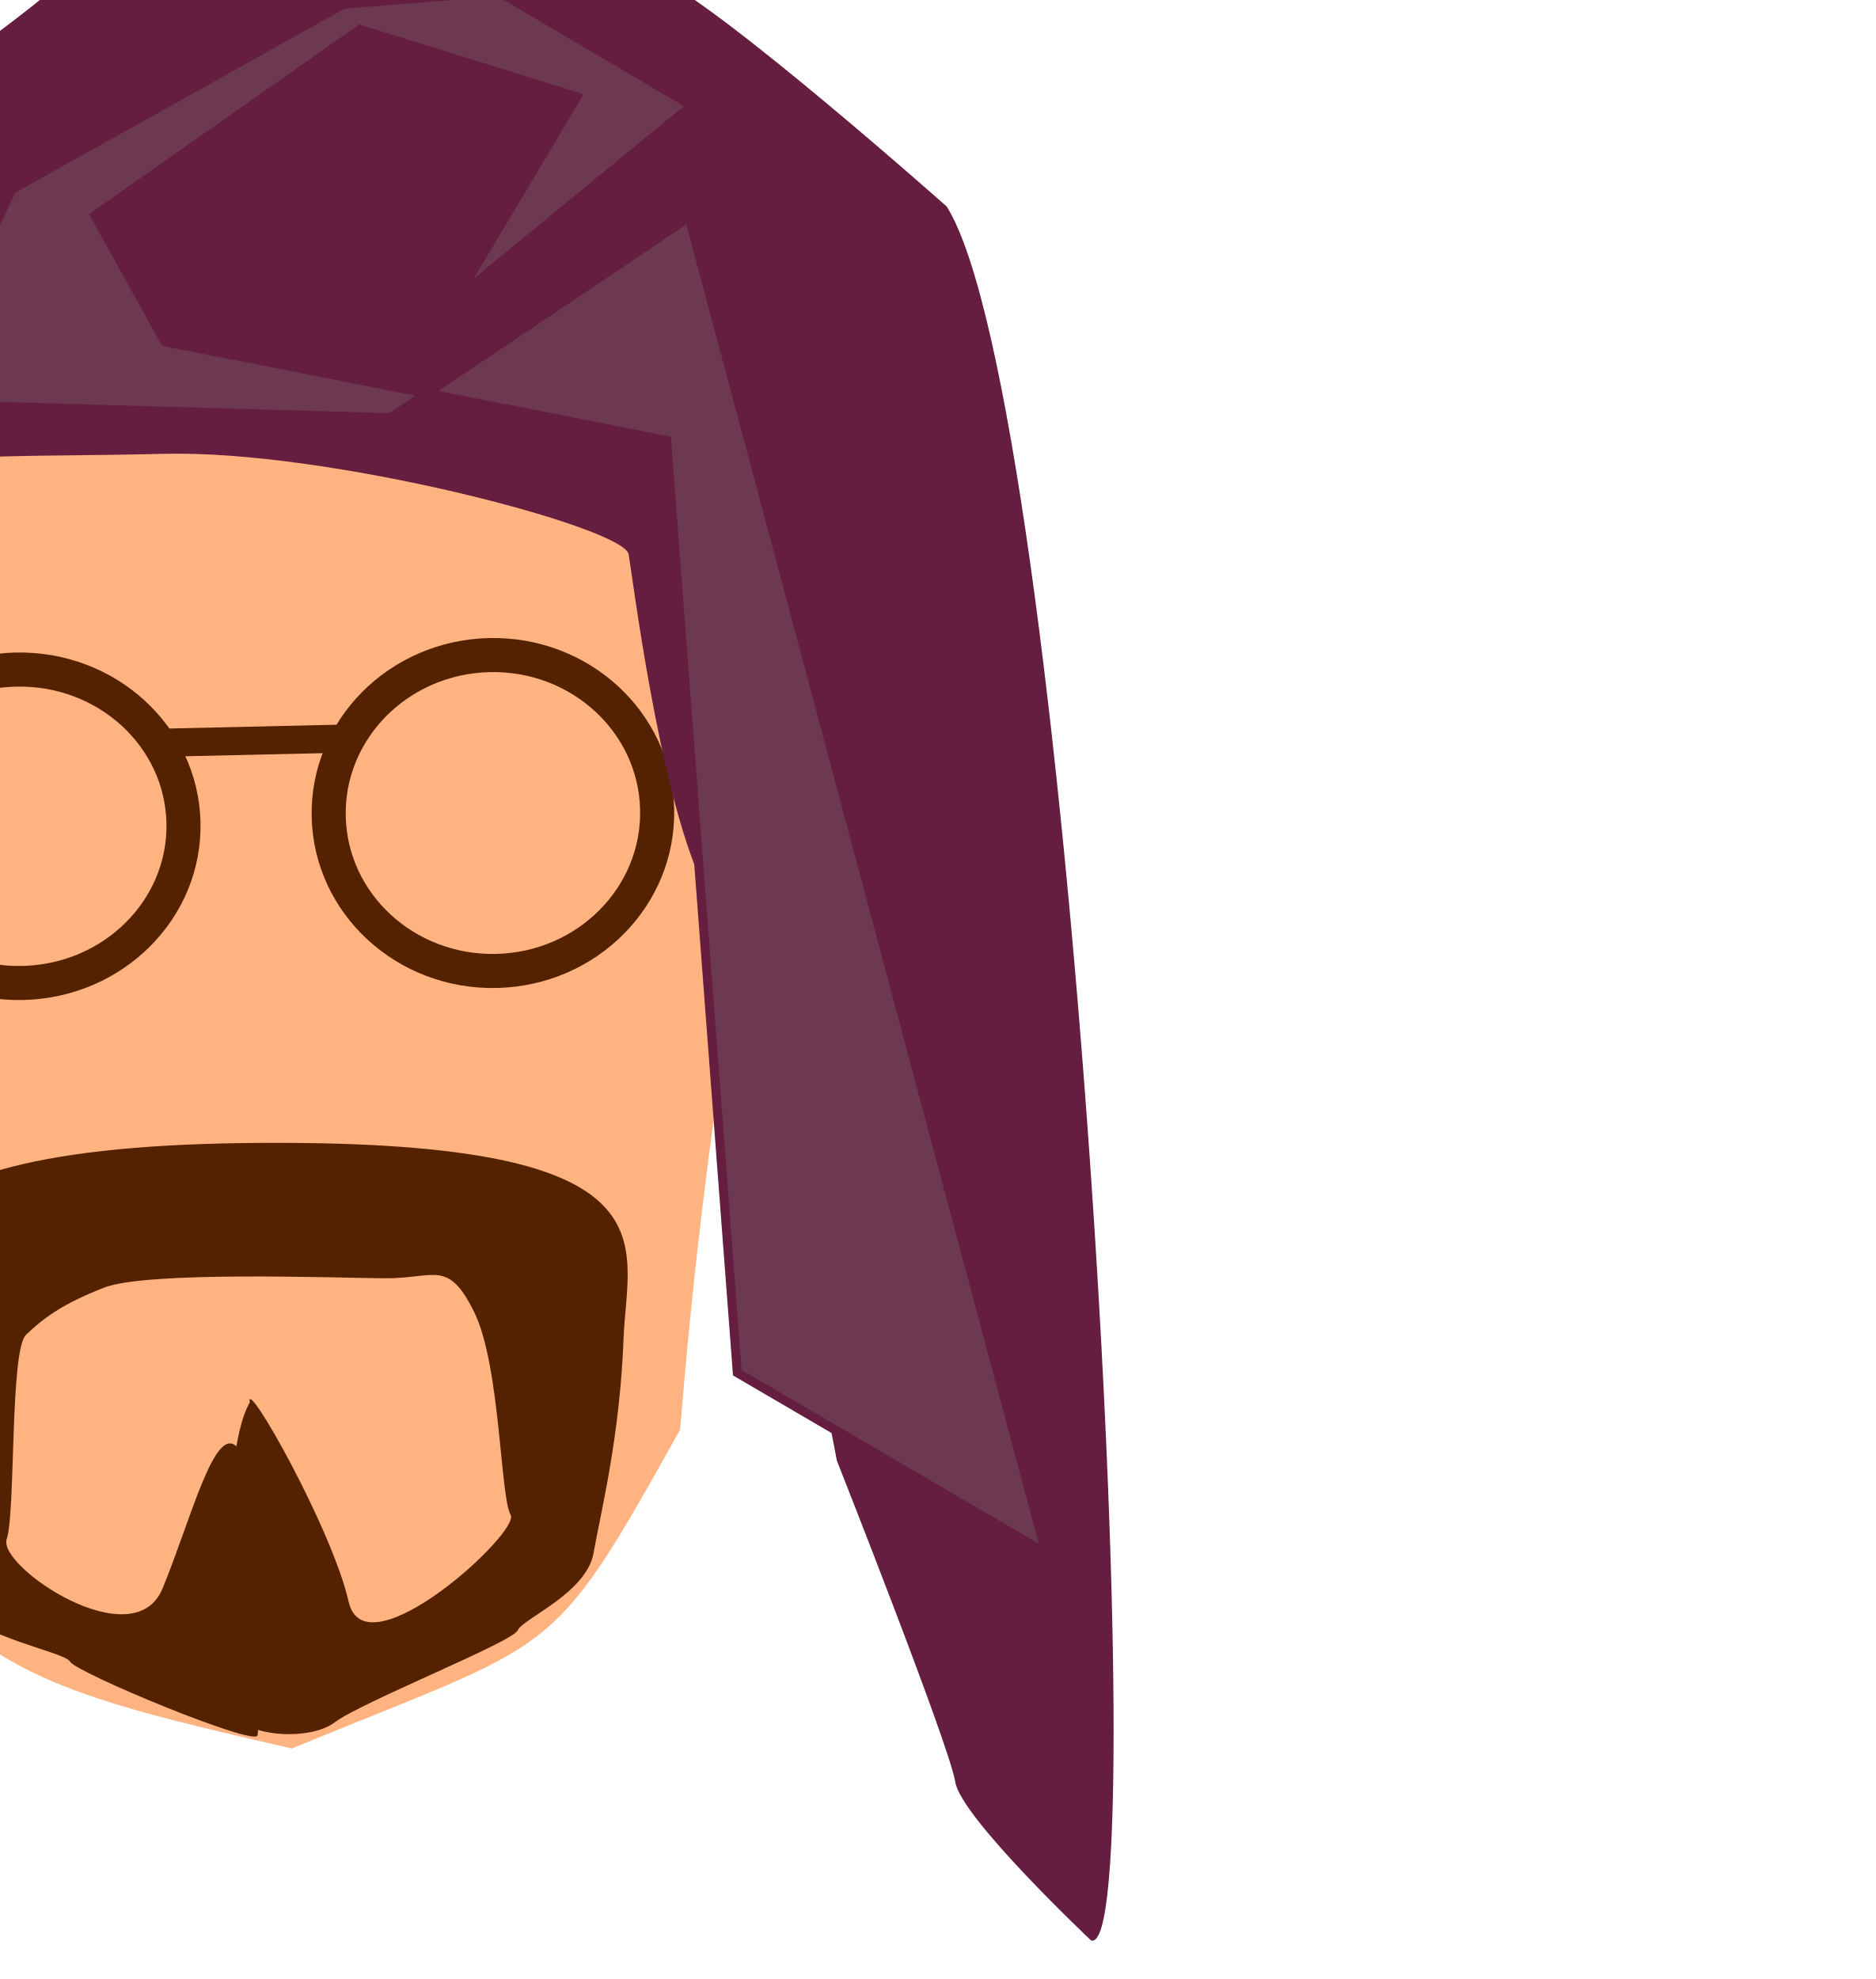
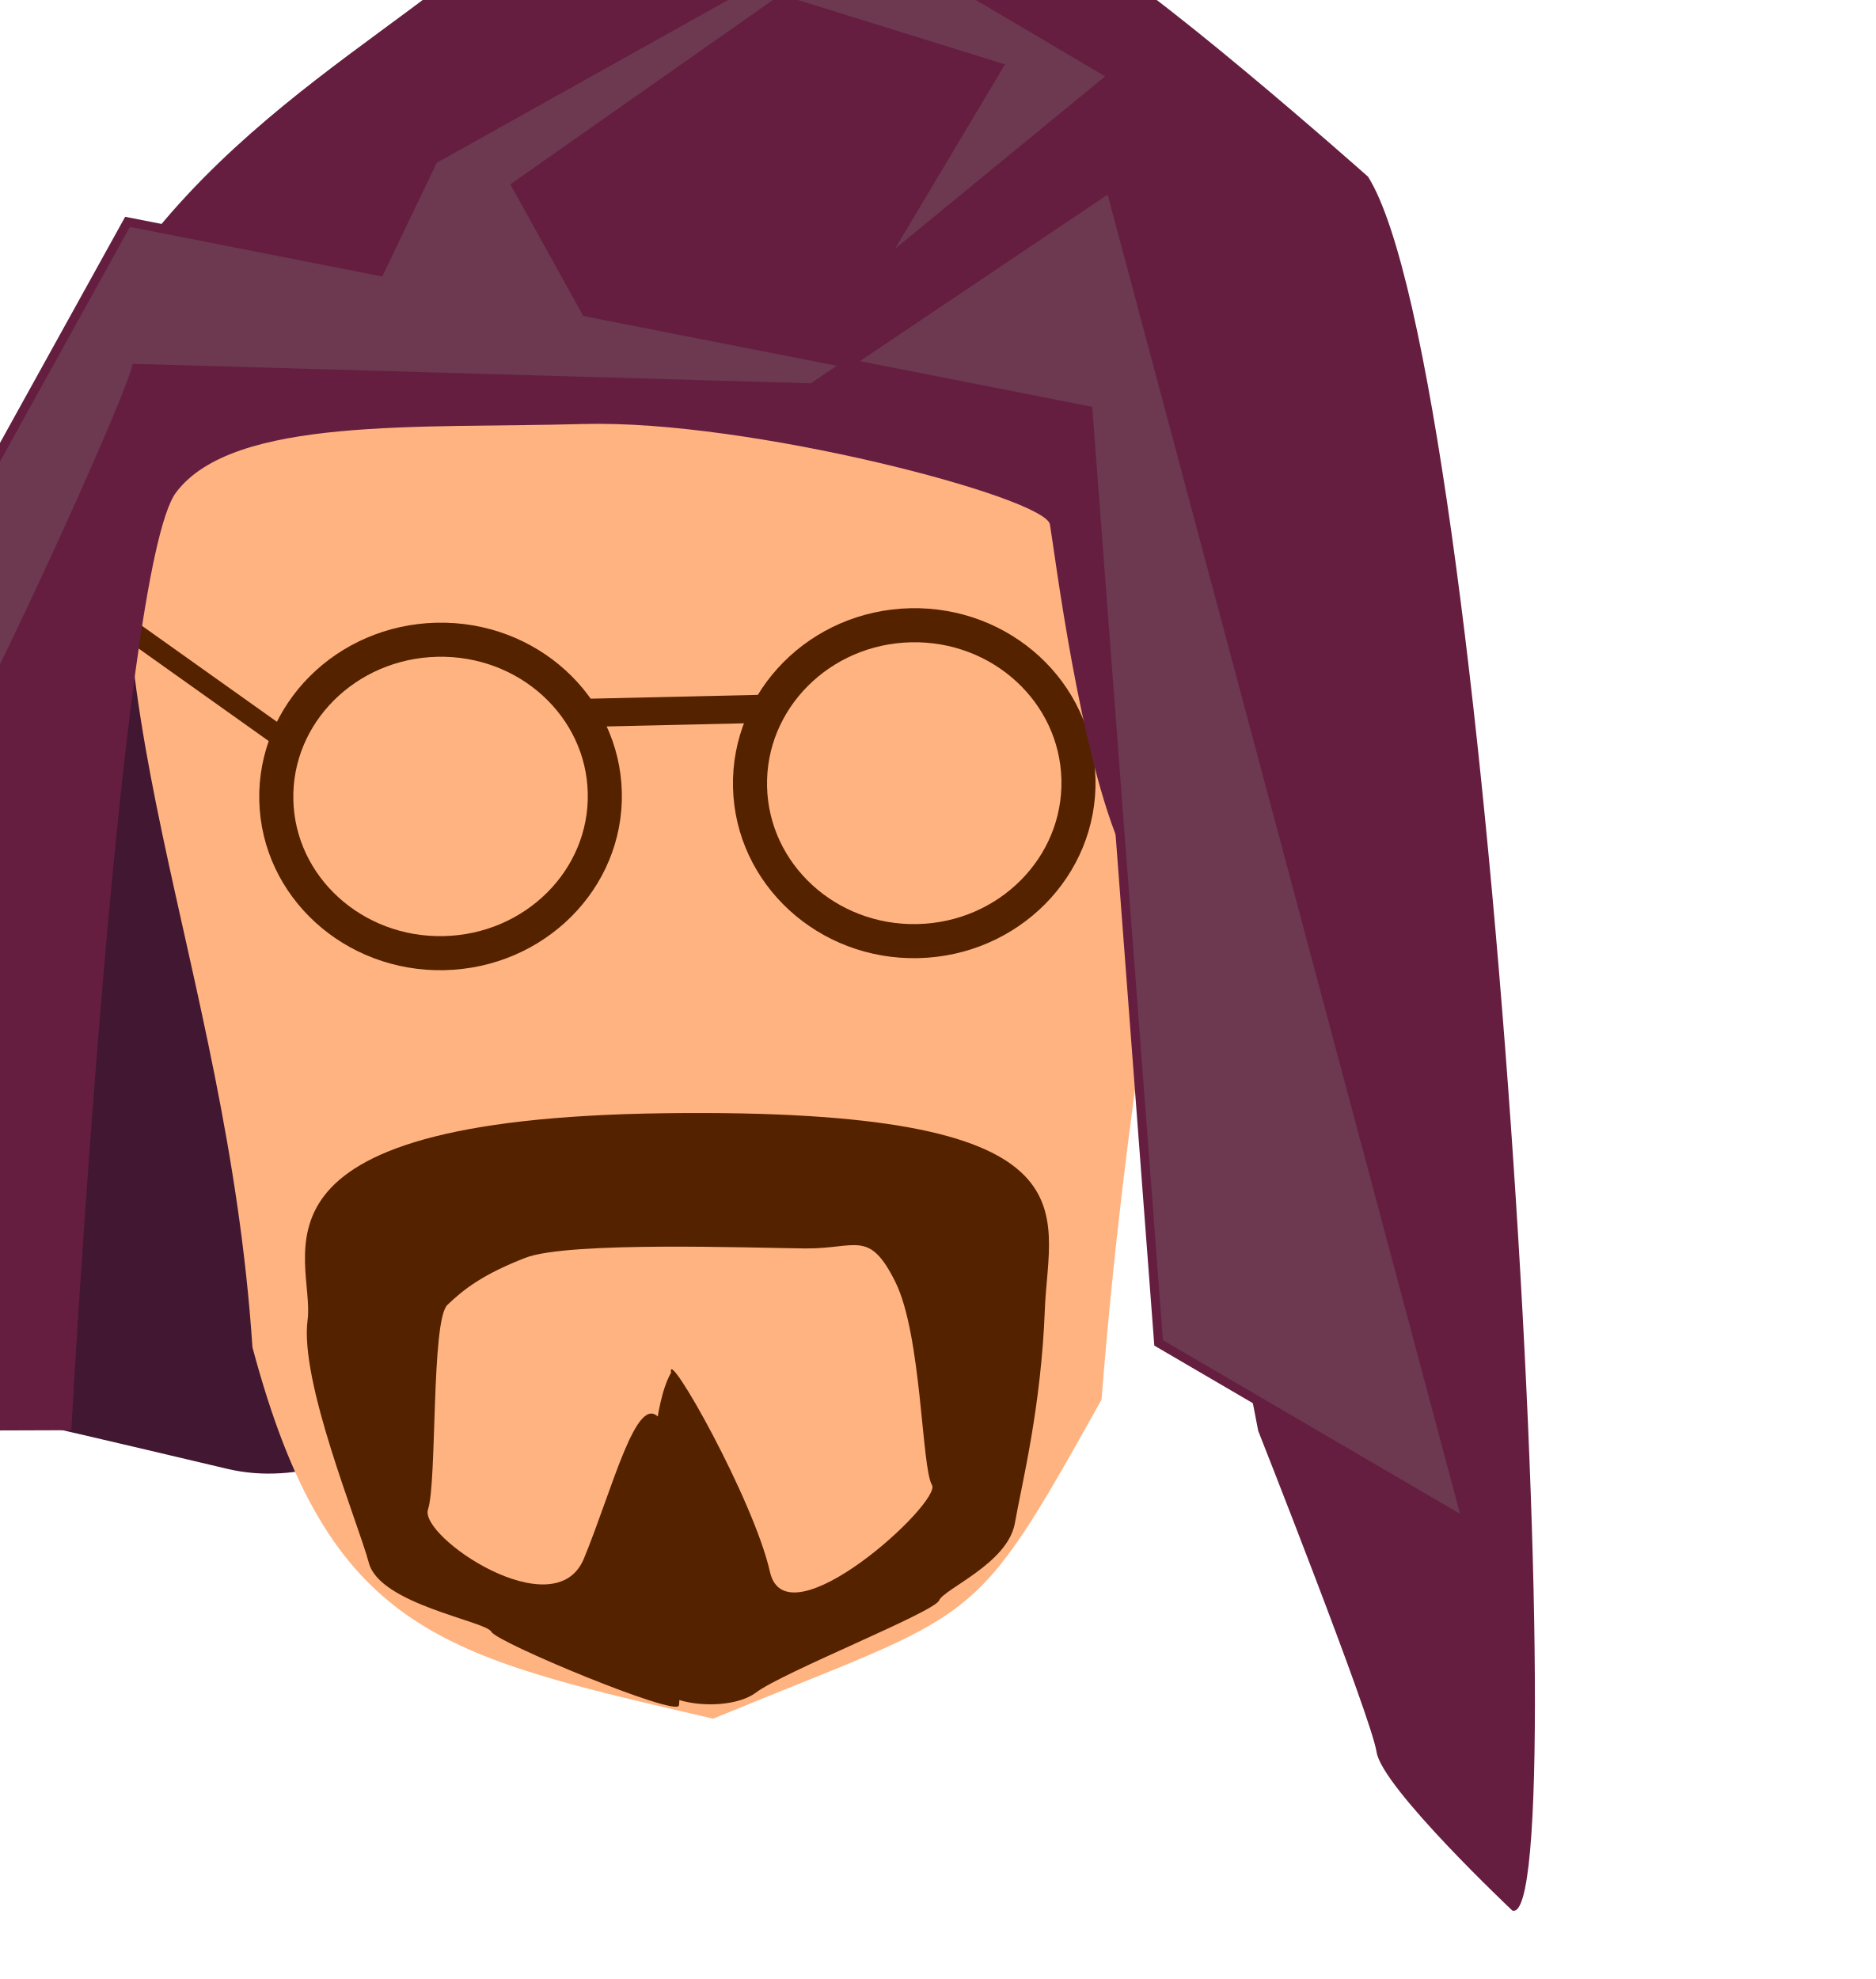
<svg xmlns="http://www.w3.org/2000/svg" width="55.05mm" height="58.081mm" viewBox="0 0 55.05 58.081" version="1.1" id="svg8">
  <defs id="defs2">
    <clipPath clipPathUnits="userSpaceOnUse" id="clipPath4045">
      <path style="fill:none;stroke:#000000;stroke-width:0.265px;stroke-linecap:butt;stroke-linejoin:miter;stroke-opacity:1" d="M 87.197,57.598 C 88.696,71.31 86.336,84.021 68.798,92.797 L 14.4,175.728 -18.399,142.395 27.466,50.665 Z" id="path4047" />
    </clipPath>
  </defs>
  <g id="layer11" style="display:inline">
-     <g id="g47" transform="translate(-91.31992,-6.248334)">
+     <g id="g47" transform="translate(-78.95414,-7.12399)">
      <path style="fill:#411731;fill-opacity:1;stroke:none;stroke-width:0.255px;stroke-linecap:butt;stroke-linejoin:miter;stroke-opacity:1" d="m 82.464,20.596 -2.669,28.304 c 0,0 -2.342,-0.602 5.836,1.334 8.178,1.937 19.314,-17.089 19.314,-17.089 -3.912,-42.678 -8.313,-5.585 -22.482,-12.549 z" id="path1000" />
      <path id="path899-9" d="m 83.189,18.233 c -2.07,9.106 2.422,17.063 3.174,28.431 2.25,8.421 5.539,9.048 13.522,10.901 7.898,-3.261 7.542,-2.451 11.398,-9.361 1.425,-17.761 4.624,-23.161 2.639,-32.612 C 95.513,5.446 90.824,13.206 83.189,18.233 Z" style="fill:#ffb380;stroke:none;stroke-width:0.265px;stroke-linecap:butt;stroke-linejoin:miter;stroke-opacity:1" />
      <path d="m 105.234,44.75 c 0.774,1.559 0.767,5.452 1.073,5.955 0.306,0.503 -4.273,4.689 -4.754,2.553 -0.481,-2.135 -3.053,-6.679 -2.903,-5.847 -0.982,1.695 -0.531,8.436 -0.413,9.099 0.118,0.662 2.119,0.882 2.91,0.285 0.791,-0.597 5.22,-2.353 5.369,-2.699 0.148,-0.346 2.015,-1.085 2.225,-2.27 0.209,-1.185 0.77,-3.383 0.88,-6.28 0.11,-2.897 1.731,-5.916 -11.165,-5.75 -12.896,0.166 -10.234,4.259 -10.474,6.066 -0.24,1.808 1.473,5.921 1.799,7.134 0.326,1.213 3.433,1.703 3.597,2.02 0.164,0.316 5.423,2.497 5.501,2.164 0.078,-0.333 0.102,-7.602 -0.566,-8.425 -0.668,-0.824 -1.371,2.049 -2.221,4.111 -0.85,2.062 -4.844,-0.644 -4.576,-1.442 0.268,-0.798 0.089,-5.546 0.57,-6.004 0.482,-0.458 1.021,-0.887 2.285,-1.38 1.263,-0.493 6.728,-0.288 8.225,-0.276 1.496,0.012 1.865,-0.572 2.639,0.987 z" style="fill:#552200;stroke:none;stroke-width:0.227px;stroke-linecap:butt;stroke-linejoin:miter;stroke-opacity:1" id="path901-8" />
      <ellipse style="fill:#ffb380;stroke-width:0.311" id="path128" cx="88.58" cy="27.49" rx="3.625" ry="2.441" transform="rotate(-1.297973)" />
      <ellipse style="fill:none;stroke:#552200;stroke-width:1;stroke-miterlimit:4;stroke-dasharray:none;stroke-opacity:1" id="path132" ry="4.6" rx="4.822" cy="32.572" cx="91.17" transform="rotate(-1.297973)" />
      <ellipse id="path132-6" style="display:inline;fill:none;stroke:#552200;stroke-width:1;stroke-miterlimit:4;stroke-dasharray:none;stroke-opacity:1" ry="4.636" rx="4.821" cy="32.498" cx="105.078" transform="rotate(-1.297973)" />
      <path style="fill:#8d634a;fill-opacity:1;stroke:#552200;stroke-width:0.825;stroke-linecap:butt;stroke-linejoin:miter;stroke-miterlimit:4;stroke-dasharray:none;stroke-opacity:1" d="m 96.194,28.044 5.2,-0.118" id="path982" />
      <path style="fill:none;stroke:#552200;stroke-width:0.6;stroke-linecap:butt;stroke-linejoin:miter;stroke-miterlimit:4;stroke-dasharray:none;stroke-opacity:1" d="M 87.191,28.754 82.1,25.133" id="path994" />
      <path style="fill:#651e40;fill-opacity:1;stroke:none;stroke-width:0.273px;stroke-linecap:butt;stroke-linejoin:miter;stroke-opacity:1" d="m 96.104,19.569 c 4.811,-0.137 13.53,2.148 13.666,2.947 0.137,0.799 0.884,6.849 2.14,9.61 1.256,2.761 3.973,16.993 3.973,16.993 0,0 3.313,8.38 3.474,9.426 0.16,1.046 3.985,4.652 3.985,4.652 1.935,0.649 -0.641,-45.151 -4.235,-50.887 0,0 -6.731,-5.978 -8.541,-6.749 -1.041,0.544 -5.109,-1.168 -17.21,-0.052 -3.616,3.292 -10.762,6.556 -13.235,14.725 -0.188,0.622 -1.715,3.471 -4.685,10.615 -3.543,8.521 -6.481,18.29 -6.481,18.29 l 12.092,-0.04 c 0,0 1.391,-25.273 3.073,-27.52 1.682,-2.247 7.174,-1.875 11.985,-2.012 z" id="path996" />
      <path style="fill:#6c3950;fill-opacity:1;stroke:#651e40;stroke-width:0.265px;stroke-linecap:butt;stroke-linejoin:miter;stroke-opacity:1" d="m 82.952,17.936 c -0.41,1.489 -5.623,12.845 -6.278,13.038 -0.767,4.284 -2.096,-2.672 -2.096,-2.672 l 8.119,-14.667 28.189,5.538 2.074,27.363 9.057,5.293 -10.474,-39.207 -8.755,5.885 z" id="path1077" />
      <path style="fill:#6c3950;fill-opacity:1;stroke:none;stroke-width:0.265px;stroke-linecap:butt;stroke-linejoin:miter;stroke-opacity:1" d="m 101.435,6.503 -9.663,5.399 -1.849,3.862 6.3,0.904 -2.291,-4.134 7.932,-5.569 6.587,2.048 -3.226,5.41 6.165,-5.058 -5.463,-3.225 z" id="path1079" />
    </g>
  </g>
</svg>
